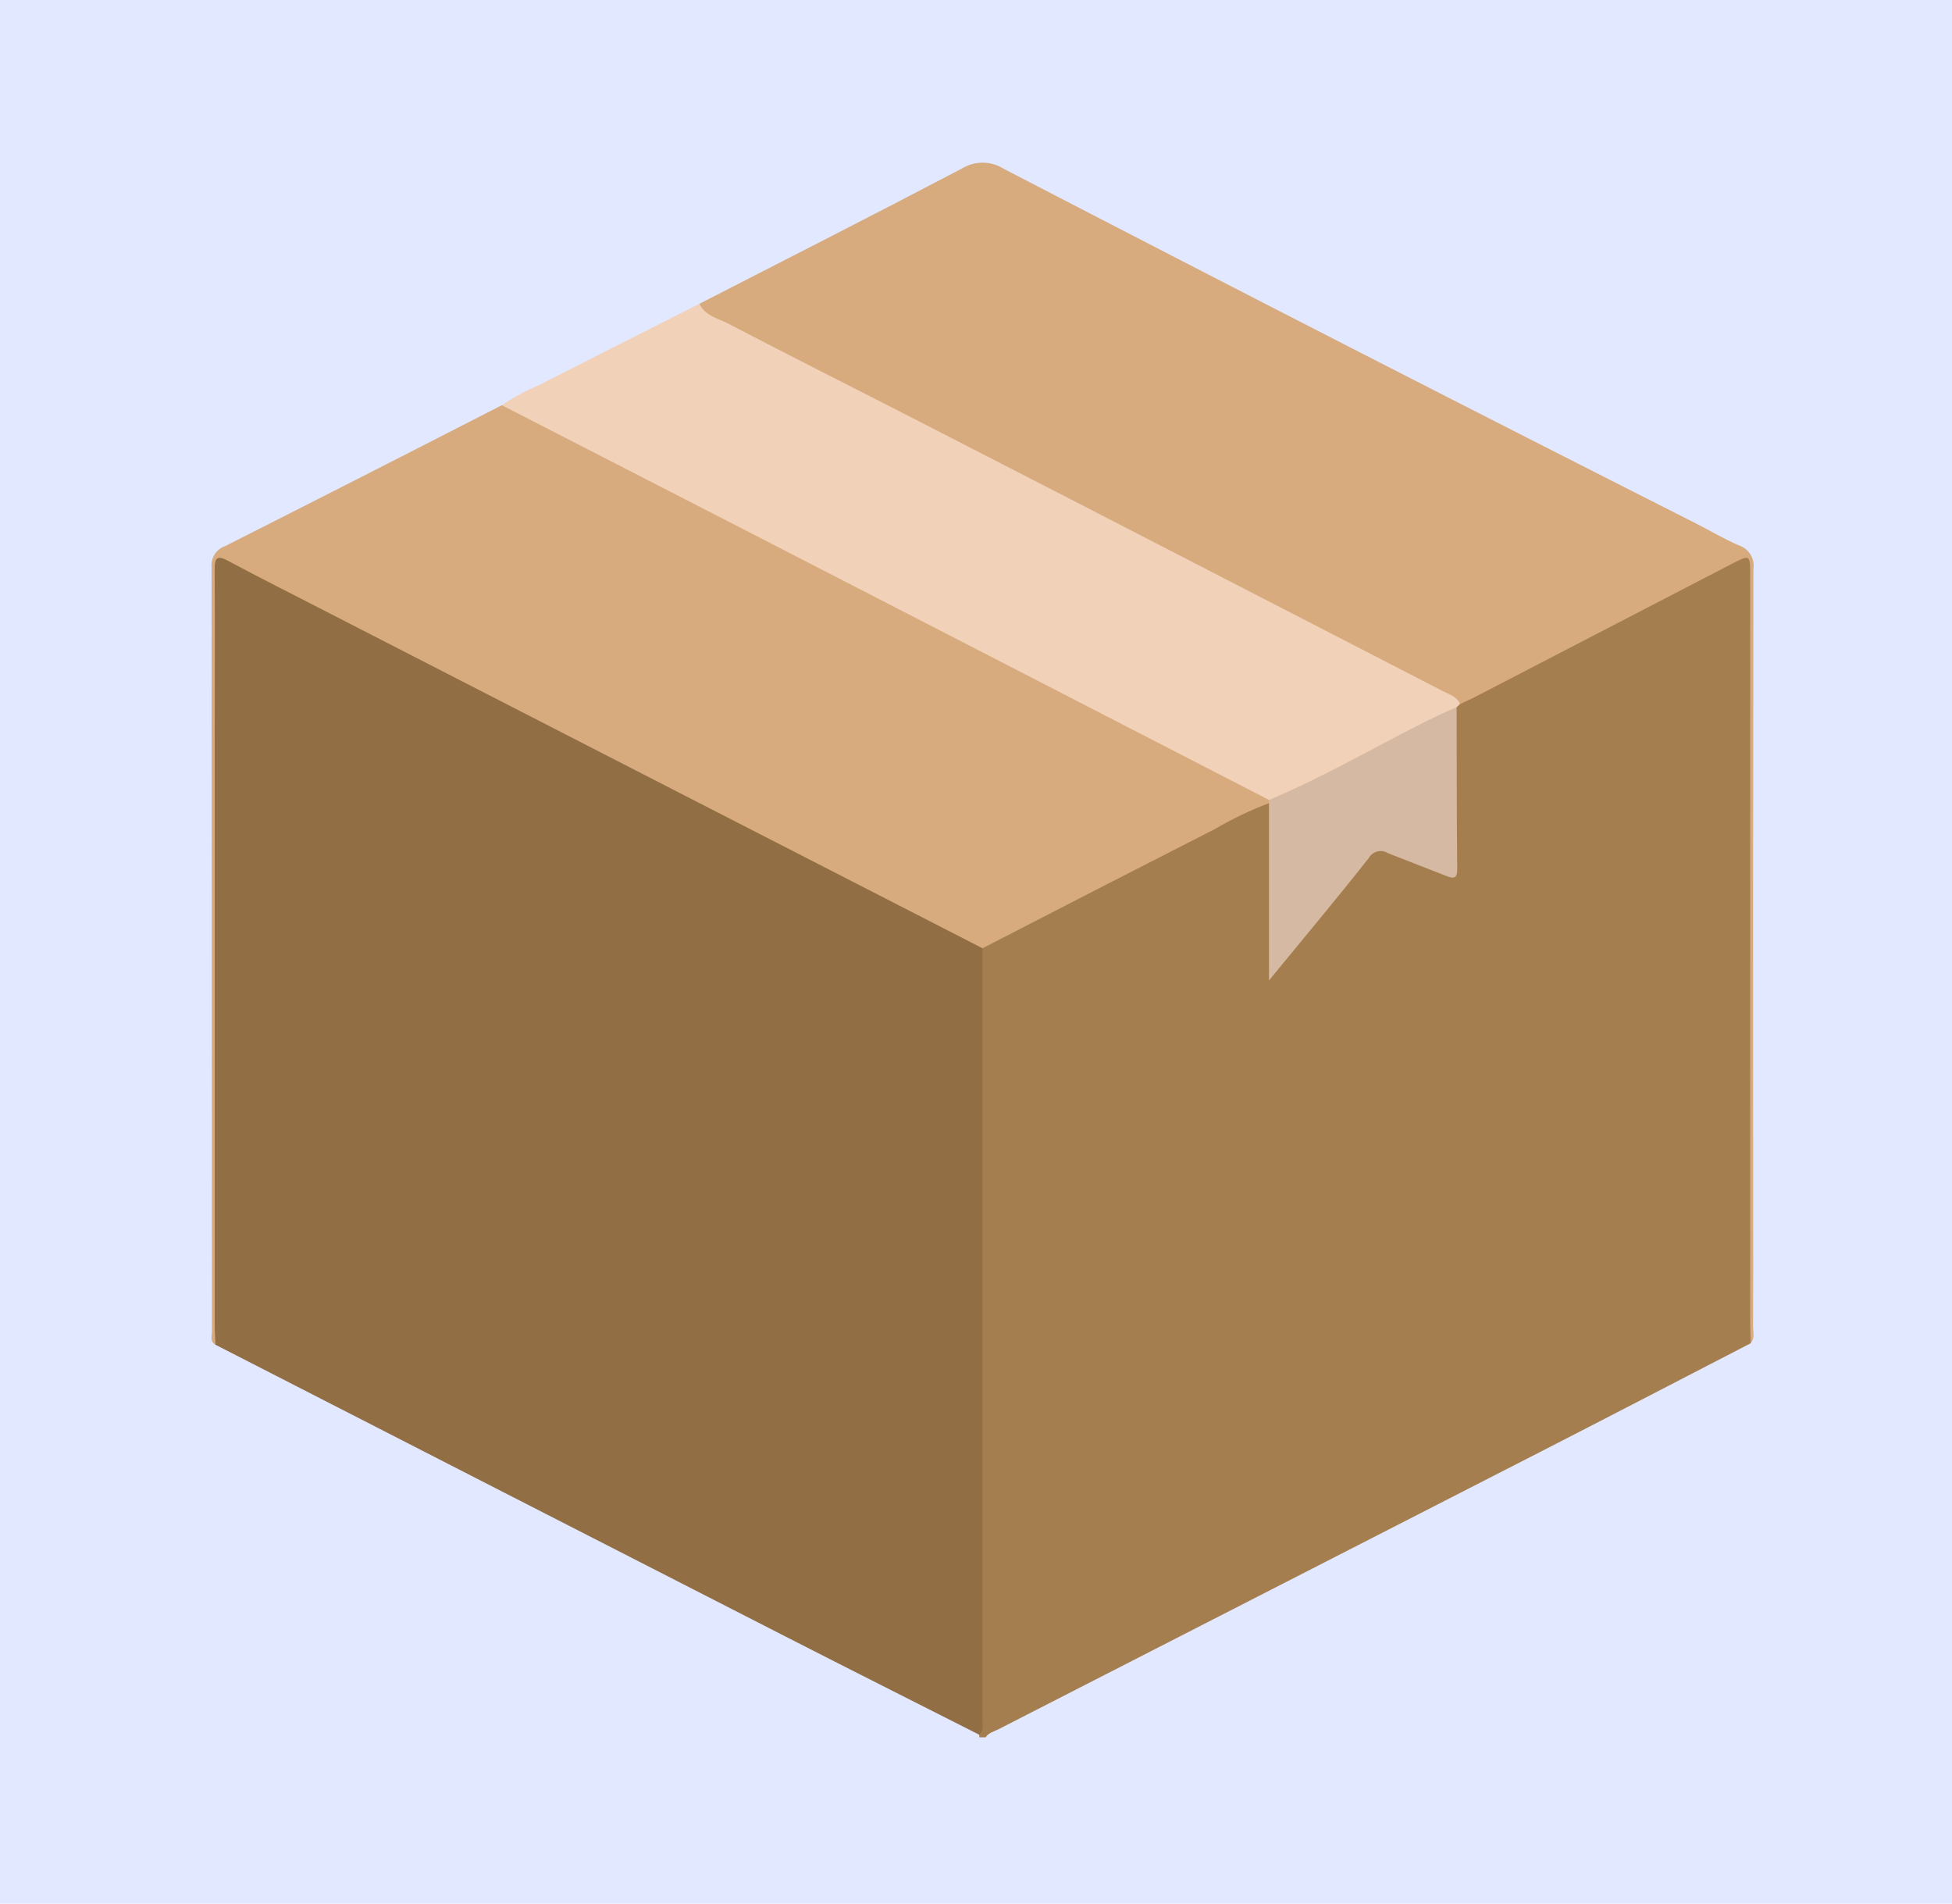
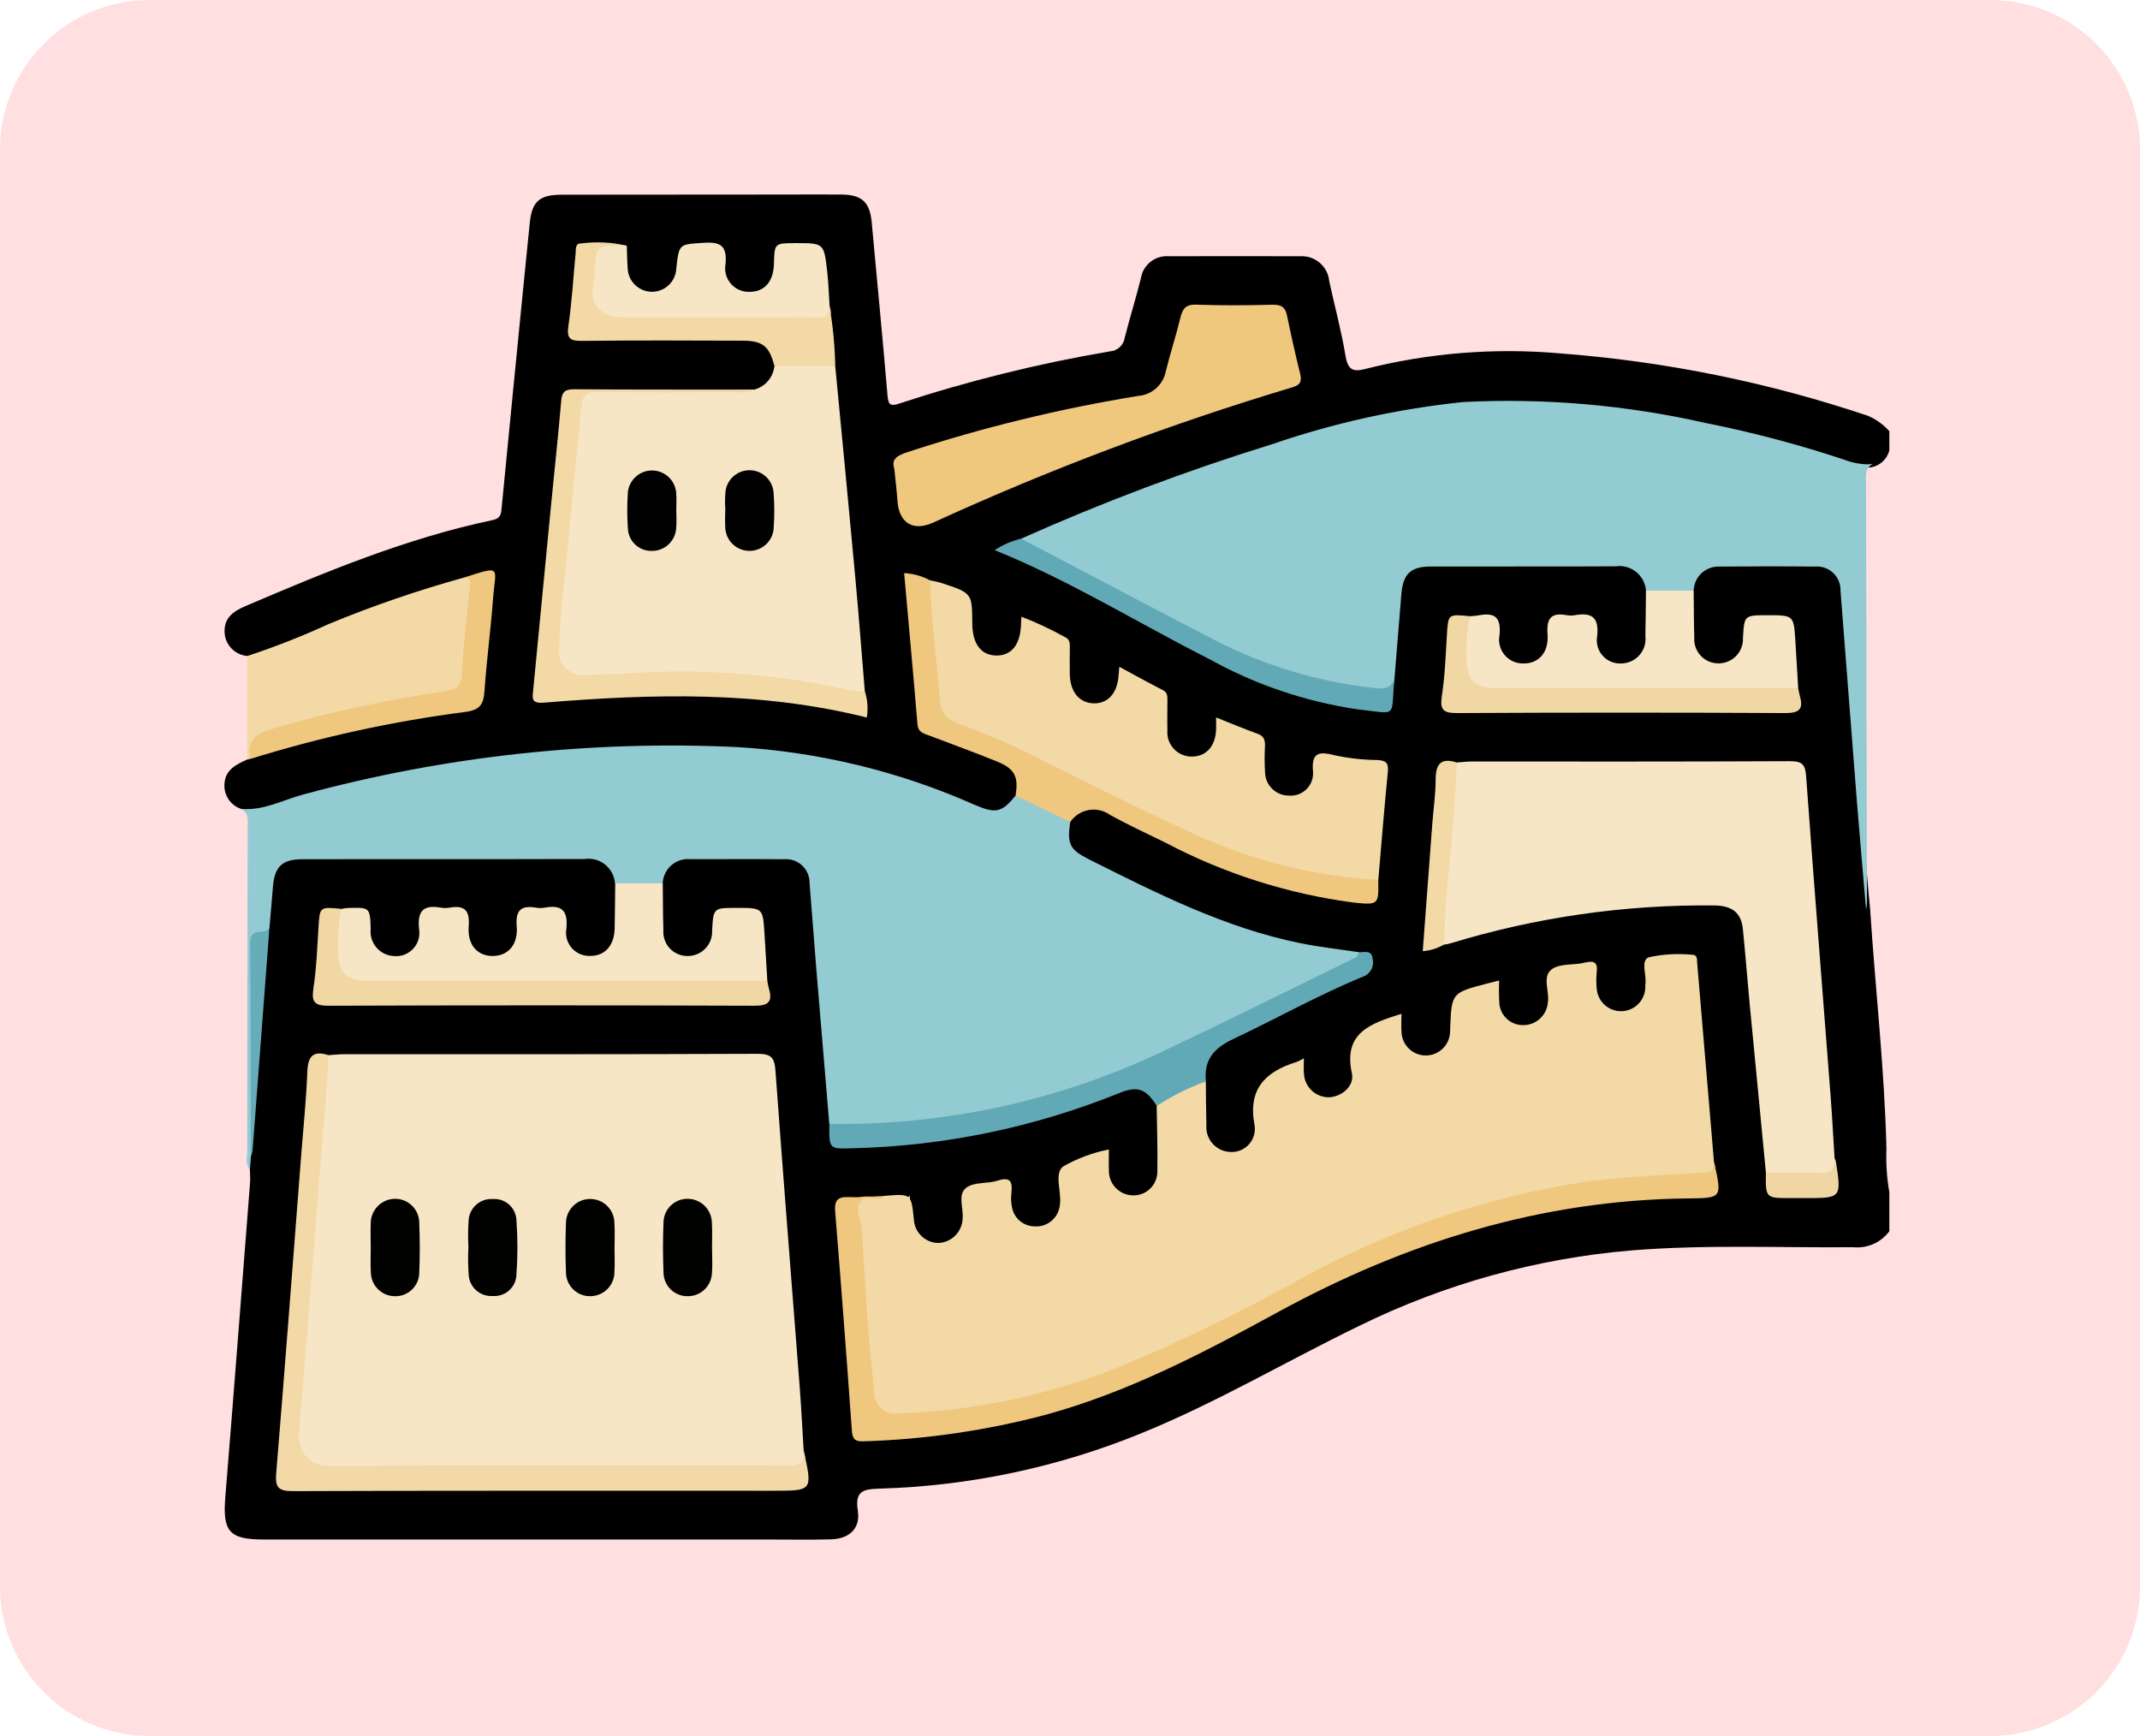
- <svg xmlns="http://www.w3.org/2000/svg" id="_16" data-name="16" width="120" height="117" viewBox="0 0 120 117">
+ <svg xmlns="http://www.w3.org/2000/svg" width="143" height="116" viewBox="0 0 143 116">
  <defs>
    <clipPath id="clip-path">
-       <rect id="Rectángulo_43105" data-name="Rectángulo 43105" width="94.8" height="96.78" fill="none" />
+       <rect id="Rectángulo_43446" data-name="Rectángulo 43446" width="111.249" height="89.883" transform="translate(0 0)" fill="none" />
    </clipPath>
  </defs>
-   <g id="Grupo_170571" data-name="Grupo 170571">
-     <g id="Grupo_158146" data-name="Grupo 158146">
-       <rect id="Rectángulo_36141" data-name="Rectángulo 36141" width="120" height="117" fill="#e1e8ff" />
-     </g>
-     <g id="Grupo_170570" data-name="Grupo 170570" transform="translate(13 10)">
-       <g id="Grupo_170570-2" data-name="Grupo 170570" clip-path="url(#clip-path)">
-         <path id="Trazado_165642" data-name="Trazado 165642" d="M124.391,87.761c-4.253,2.2-8.5,4.405-12.76,6.588q-16.743,8.577-33.493,17.142c-.271.139-.6.206-.782.494h-.379a1.309,1.309,0,0,0-.029-.169,3.754,3.754,0,0,1-.094-1.033q.014-22.642.007-45.284a8.735,8.735,0,0,1,.072-1.7c.188-.66.782-.878,1.308-1.133,3.314-1.606,6.533-3.4,9.84-5.015,1.895-.927,3.707-2.01,5.616-2.907.37-.173.755-.537,1.2-.126a3.048,3.048,0,0,1,.151,1.4c.009,2.833,0,5.667.008,8.668,1.751-2.109,3.381-4.1,5-6.108,1.244-1.543,1.235-1.55,3.062-.824.616.244,1.229.5,1.855.717,1.107.389,1.107.4,1.108-.827,0-2.526,0-5.053,0-7.578a4.547,4.547,0,0,1,.1-1.412.941.941,0,0,1,.3-.393c1.1-.679,2.268-1.248,3.415-1.837q6.273-3.222,12.526-6.482c.167-.088.338-.171.508-.254,1.414-.691,1.5-.638,1.5.919q0,23.012,0,46.024a5.074,5.074,0,0,1-.042,1.132" transform="translate(-29.761 -15.205)" fill="#a57e4f" />
-         <path id="Trazado_165643" data-name="Trazado 165643" d="M47.468,63.483q0,23.727,0,47.455c0,.3.1.643-.216.875-3.93-1.991-7.866-3.969-11.789-5.974Q17.889,96.855.321,87.855c-.224-.281-.109-.608-.109-.911Q.2,63.647.205,40.35c0-1.214.141-1.327,1.21-.783,6.778,3.445,13.556,6.892,20.3,10.412,2.49,1.3,5,2.556,7.5,3.835,5.7,2.917,11.368,5.906,17.1,8.775.436.218.974.338,1.159.894" transform="translate(-0.071 -15.202)" fill="#916e43" />
-         <path id="Trazado_165644" data-name="Trazado 165644" d="M47.4,57.684q-9.09-4.66-18.18-9.321L6.5,36.707c-1.823-.936-3.653-1.858-5.46-2.825-.659-.353-.849-.248-.843.512C.218,38.057.2,41.721.2,45.385q0,17.721,0,35.441c0,.41.029.819.045,1.229C-.118,81.85.03,81.495.03,81.2Q.018,57.726.007,34.248A1.239,1.239,0,0,1,.833,32.97q8.521-4.306,17.016-8.663a1.78,1.78,0,0,1,1.24.357c8.219,4.107,16.332,8.42,24.529,12.57q6,3.037,11.949,6.169c2.909,1.523,5.89,2.905,8.743,4.535a1.749,1.749,0,0,1,.745.563.252.252,0,0,1-.043.267A21.439,21.439,0,0,0,61.7,50.349Q54.537,54,47.4,57.684" transform="translate(0 -9.402)" fill="#d8ab7f" />
-         <path id="Trazado_165645" data-name="Trazado 165645" d="M113.54,72.557c-.012-.441-.036-.882-.036-1.324q0-22.955,0-45.91c0-1.234-.008-1.247-1.127-.668q-7.888,4.081-15.77,8.172c-.306.159-.625.295-.938.442q-6.8-3.42-13.54-6.954c-2.259-1.191-4.541-2.339-6.817-3.494C69.349,19.8,63.429,16.7,57.48,13.648c-2.692-1.379-5.452-2.634-8.052-4.191-.273-.164-.787-.235-.521-.785C54.29,5.909,59.687,3.171,65.044.358a2.439,2.439,0,0,1,2.58.021q21.2,10.993,42.5,21.77c.9.453,1.769.98,2.694,1.375a1.315,1.315,0,0,1,.886,1.44q-.036,19.983-.017,39.964c0,2.21.006,4.42-.006,6.629,0,.333.121.7-.143,1" transform="translate(-18.911 0)" fill="#d8ab7f" />
-         <path id="Trazado_165646" data-name="Trazado 165646" d="M41.277,14.154c.359.754,1.168.9,1.8,1.231,3.85,2.016,7.738,3.958,11.6,5.942q9.874,5.067,19.738,10.156,6.3,3.243,12.594,6.491c.385.2.836.317,1.027.776l-.207.2a1.767,1.767,0,0,1-.738.567c-3.238,1.6-6.4,3.363-9.661,4.919-.347.165-.687.5-1.129.214L62.346,37.461q-9.668-4.976-19.336-9.952-6.938-3.566-13.88-7.124a13.462,13.462,0,0,1,2.313-1.246c3.271-1.674,6.555-3.325,9.834-4.985" transform="translate(-11.281 -5.481)" fill="#f1d2b9" />
-         <path id="Trazado_165647" data-name="Trazado 165647" d="M106.108,60.314c2.368-1,4.632-2.211,6.9-3.408,1.523-.8,3.039-1.618,4.626-2.292.009,3.313,0,6.626.037,9.939.006.6-.221.612-.663.438-1.2-.473-2.4-.932-3.6-1.407a.838.838,0,0,0-1.173.3c-1.941,2.463-3.957,4.868-6.137,7.525V60.514l.009-.2" transform="translate(-41.087 -21.149)" fill="#d6b9a3" />
+   <g id="_16" data-name="16" transform="translate(4255 8404)">
+     <g id="_16-2" data-name="16">
+       <g id="Grupo_171381" data-name="Grupo 171381">
+         <rect id="Rectángulo_43284" data-name="Rectángulo 43284" width="143" height="116" rx="10" transform="translate(-4255 -8404)" fill="#ffdfe0" />
+       </g>
+       <g id="_16-3" data-name="16" transform="translate(-4240 -8391)">
+         <g id="Grupo_171213" data-name="Grupo 171213" clip-path="url(#clip-path)">
+           <path id="Trazado_168124" data-name="Trazado 168124" d="M1.105,41.049A1.637,1.637,0,0,1,0,39.372c.057-.945.787-1.29,1.52-1.619.084-.084.168-.169.251-.254a43.765,43.765,0,0,1,7.194-1.987A66.742,66.742,0,0,1,15.8,34.286c.963-.116,1.243-.564,1.3-1.48.111-1.91.327-3.814.556-5.714.181-1.5.009-1.665-1.469-1.314A113.571,113.571,0,0,0,3.263,30.565c-.545.234-1.088.641-1.737.268A1.657,1.657,0,0,1,.008,29.249c-.045-.935.556-1.39,1.36-1.733,5.381-2.3,10.777-4.548,16.532-5.759.544-.115.577-.374.618-.791q.723-7.456,1.465-14.911c.135-1.368.279-2.736.411-4.1.143-1.489.63-1.943,2.16-1.944Q30.051,0,37.547,0c1.232,0,2.463-.012,3.694,0,1.366.016,1.886.515,2.01,1.872.355,3.856.727,7.711,1.056,11.569.052.612.2.721.782.525a96.976,96.976,0,0,1,14.08-3.486,1.07,1.07,0,0,0,.988-.915c.339-1.329.749-2.64,1.081-3.971A1.748,1.748,0,0,1,63.1,4.123c2.933-.011,5.867-.006,8.8,0A1.837,1.837,0,0,1,73.825,5.8c.358,1.659.808,3.3,1.085,4.975.148.894.461,1.107,1.307.883a39.137,39.137,0,0,1,13.031-1.044,84.7,84.7,0,0,1,20.56,4.166,4.043,4.043,0,0,1,1.441,1.031v1.3a1.551,1.551,0,0,1-1.225,1.119,4.443,4.443,0,0,1-2.129-.29A81.775,81.775,0,0,0,89.529,14.19a44.945,44.945,0,0,0-16.5,1.89,175.356,175.356,0,0,0-19.593,7.1,4.54,4.54,0,0,0-1.093.481c.07.371.422.335.654.441,3.317,1.52,6.512,3.273,9.726,4.994,4.108,2.2,8.233,4.376,12.953,5.024,2,.275,2.293.04,2.227-2.1.115-1.874.212-3.748.464-5.607a1.814,1.814,0,0,1,1.952-1.783q6.495-.1,12.993,0c1.143.017,1.558.455,1.927,1.68a28.275,28.275,0,0,1,.007,3.255,1.922,1.922,0,0,1-3.839.16,1.543,1.543,0,0,0-2.295-1.1c-.433.246-.324.687-.38,1.064A1.869,1.869,0,0,1,86.5,31.5a1.791,1.791,0,0,1-1.582-1.559c-.3-1.4-.3-1.405-1.767-1.43-.834-.032-1.108.4-1.142,1.2-.052,1.224-.19,2.445-.266,3.669-.044.717.237.99.913,1,1.119.014,2.238.008,3.357.008q8.771,0,17.543,0c1.319,0,1.357-.063,1.311-1.32.038-1.192-.226-2.366-.236-3.554-.006-.768-.389-.972-1.081-.991-1.467-.042-1.52-.025-1.815,1.4a1.84,1.84,0,0,1-1.985,1.6,1.78,1.78,0,0,1-1.8-1.674,22.148,22.148,0,0,1-.026-3.456c.344-1.309.8-1.731,2.085-1.763,2.06-.05,4.122-.054,6.181,0a1.9,1.9,0,0,1,2.113,1.982c.384,3.737.6,7.487.9,11.231.262,3.305.428,6.616.764,9.914.347,5.337.959,10.656,1.09,16.01a13.493,13.493,0,0,0,.193,2.9v2.608a2.671,2.671,0,0,1-2.414,1.065c-4.92.041-9.842-.186-14.759.21A50.84,50.84,0,0,0,75.819,75.6c-4.866,2.36-9.529,5.129-14.555,7.172a50.032,50.032,0,0,1-17.5,3.7c-1.051.031-1.655.142-1.444,1.465.189,1.186-.556,1.89-1.79,1.924-1.41.038-2.823.01-4.234.011H2.638c-2.335,0-2.771-.533-2.58-2.862.572-7,1.107-13.992,1.652-20.989.022-.286-.006-.577-.01-.865a1.689,1.689,0,0,1-.023-.958C1.85,59.12,2.28,54.06,2.7,49a16.189,16.189,0,0,1,.275-3.124,1.822,1.822,0,0,1,1.811-1.691,2.714,2.714,0,0,1,.325-.02q9.531-.029,19.063.006c1.334.007,1.755.378,2.18,1.662a30.675,30.675,0,0,1,.008,3.252,1.857,1.857,0,0,1-1.854,1.991,1.783,1.783,0,0,1-1.967-1.848c-.058-1.005-.56-1.168-1.4-1.169-.821,0-1.253.209-1.316,1.137a1.8,1.8,0,0,1-1.942,1.88,1.781,1.781,0,0,1-1.86-1.852c-.062-1-.563-1.148-1.4-1.171-.927-.026-1.27.305-1.327,1.236a1.752,1.752,0,0,1-1.8,1.792,1.836,1.836,0,0,1-1.981-1.617c-.268-1.373-.268-1.373-1.788-1.392-.764,0-1.076.366-1.105,1.135-.044,1.19-.166,2.38-.291,3.564-.094.894.267,1.192,1.081,1.165.253-.008.506,0,.759,0H34.092c.217,0,.434,0,.651,0,1.236-.035,1.271-.073,1.241-1.3.04-1.229-.218-2.44-.247-3.664a.8.8,0,0,0-.837-.892c-1.488-.151-1.707-.014-2.065,1.485a1.832,1.832,0,0,1-1.956,1.509,1.779,1.779,0,0,1-1.814-1.664,22.185,22.185,0,0,1-.028-3.459c.34-1.309.8-1.737,2.078-1.769q3.09-.076,6.181,0a1.9,1.9,0,0,1,2.119,1.975c.389,3.736.593,7.487.907,11.23.127,1.511.169,3.029.38,4.532.064,1.588.061,1.493,1.69,1.449A50.938,50.938,0,0,0,55.2,61.341c1.531-.442,3-1.041,4.5-1.589,1.4-.514,2.232-.142,2.853,1.25a20.287,20.287,0,0,1,.048,4.323,1.894,1.894,0,0,1-1.85,1.788,2,2,0,0,1-1.9-1.624c-.1-.391.158-1.04-.622-1.037-.88,0-1.949.661-2.047,1.284-.08.5-.013,1.011-.054,1.515a2,2,0,0,1-1.9,1.984A2.034,2.034,0,0,1,52.3,67.38c-.079-.474.164-1.167-.759-1.124-1.391.066-1.862.37-1.911,1.348a7.507,7.507,0,0,1-.066,1.081,1.893,1.893,0,0,1-3.755-.033,7.049,7.049,0,0,1,0-1.748c-.52.394-1.116.243-1.682.286-3.119-.086-3.11-.022-2.833,3.024.282,3.092.491,6.193.712,9.292.059.831.235,1.65.228,2.482-.006.772.347.938,1.081.927A47,47,0,0,0,61.4,78.864c4.521-1.957,8.752-4.491,13.194-6.606a53.786,53.786,0,0,1,19.467-5.277c1.3-.092,2.592-.2,3.9-.194,1.411.008,1.562-.17,1.464-1.565a4.3,4.3,0,0,0-.12-.528c-.418-4.135-.7-8.283-1.149-12.416-.045-.411.058-.969-.5-1.087a2.914,2.914,0,0,0-2.118.1c-.484.291-.246.932-.282,1.42-.091,1.229-.663,1.937-1.689,2.042A1.889,1.889,0,0,1,91.4,52.862c-.063-.518.184-1.238-.816-1.166-1.391.1-1.783.336-1.842,1.3-.019.325,0,.652-.042.975a1.989,1.989,0,0,1-1.868,1.791,2.066,2.066,0,0,1-1.915-1.627c-.1-.391.187-1.047-.592-1.06-.977-.016-2.01.646-2.086,1.344-.055.5.008,1.014-.061,1.517a1.985,1.985,0,0,1-1.823,1.84,1.832,1.832,0,0,1-1.9-1.592c-.155-.958-.553-.877-1.242-.581-1.418.608-1.49.675-1.511,2.243a7.851,7.851,0,0,1-.032.868,1.924,1.924,0,0,1-1.7,1.825,1.815,1.815,0,0,1-2.014-1.433c-.179-.636-.378-.691-.971-.463-1.3.5-2.07,1.258-1.808,2.762a3.384,3.384,0,0,1-.047,1.189,1.99,1.99,0,0,1-1.9,1.635,1.944,1.944,0,0,1-1.857-1.672,24.424,24.424,0,0,1-.052-3.144c-.206-1.649.6-2.616,2.043-3.3,2.781-1.313,5.487-2.782,8.306-4.02.33-.145.689-.3.683-.748,0-.384-.286-.459-.6-.472A35.762,35.762,0,0,1,64.265,47.83c-2.27-.959-4.443-2.114-6.643-3.214-1.319-.66-1.557-1.226-1.281-2.727.96-1.2,1.529-1.361,2.874-.691,2.777,1.384,5.55,2.775,8.451,3.888A30.4,30.4,0,0,0,75.309,47c1.319.142,1.471.008,1.53-1.227.219-2.193.323-4.4.531-6.589.075-.8-.083-1.18-.935-1.129a11.4,11.4,0,0,1-2.473-.3c-.54-.087-.839.077-.887.64a2.726,2.726,0,0,1-.127.637,1.875,1.875,0,0,1-1.855,1.388,1.9,1.9,0,0,1-1.761-1.508,6.286,6.286,0,0,1-.106-1.4,2.512,2.512,0,0,0-2.314-1.944c-.341.054-.321.339-.4.567-.469,1.312-1.135,1.819-2.175,1.66-.962-.146-1.557-.977-1.616-2.261-.011-.253,0-.506-.008-.759a2.5,2.5,0,0,0-2.14-2.441c-.406-.062-.473.19-.6.457-.548,1.107-1.3,1.594-2.155,1.423-1.04-.207-1.571-.948-1.614-2.251-.008-.253,0-.507,0-.76a2.545,2.545,0,0,0-2.209-2.36c-.576-.032-.445.466-.557.764a1.949,1.949,0,0,1-2.05,1.426,1.768,1.768,0,0,1-1.633-1.859c.267-2.1-.839-2.85-2.613-3.146-.241-.075-.475-.173-.72-.235-.5-.126-.651.081-.6.566.27,2.836.519,5.673.776,8.51a1.2,1.2,0,0,0,.909,1.073c1.414.545,2.856,1.023,4.234,1.658a1.974,1.974,0,0,1,1.259,2.77c-.97,1.147-1.506,1.3-2.935.711A48.622,48.622,0,0,0,37.756,37.6a74.529,74.529,0,0,0-14.294-.2,93.094,93.094,0,0,0-17.016,2.71c-1.089.273-2.17.575-3.232.935a2.762,2.762,0,0,1-2.109,0" />
+           <path id="Trazado_168125" data-name="Trazado 168125" d="M1.105,41.049c1.5.139,2.8-.6,4.181-.966A93.832,93.832,0,0,1,34.242,36.92a45.707,45.707,0,0,1,15.9,3.866c1.414.607,1.812.494,2.715-.617a7.568,7.568,0,0,1,3.658,1.757c-.216,1.478-.041,1.844,1.259,2.5,4.539,2.271,9.068,4.573,14.1,5.594,1.3.265,2.632.41,3.949.61.243.527-.221.626-.51.764-5.838,2.8-11.451,6.077-17.589,8.225a48.574,48.574,0,0,1-12.4,2.578,31.172,31.172,0,0,1-3.678.2,1.713,1.713,0,0,1-1.232-.3q-.439-5.235-.876-10.47c-.154-1.873-.282-3.747-.442-5.619a1.567,1.567,0,0,0-1.7-1.592c-2.1-.02-4.193,0-6.289-.007a1.687,1.687,0,0,0-1.823,1.614,3.587,3.587,0,0,1-3.189,0A1.776,1.776,0,0,0,24.067,44.4c-6.278.019-12.556,0-18.834.013-1.387,0-1.889.5-1.995,1.851-.073.935-.159,1.868-.239,2.8a2.793,2.793,0,0,0-.94,2.592c.075,4.223-.07,8.443-.3,12.66-.019.28-.038.561-.056.841-.343-.371-.18-.827-.18-1.24q0-10.766.027-21.532c0-.49.126-1.03-.442-1.335" fill="#93cbd3" />
+           <path id="Trazado_168126" data-name="Trazado 168126" d="M1.526,30.833A51.388,51.388,0,0,0,6.957,28.7a78.709,78.709,0,0,1,9.105-3.123c.637-.182.647.27.619.664-.146,2.048-.359,4.091-.559,6.135-.082.833-.734,1-1.393,1.1-1.889.293-3.77.62-5.633,1.056-1.686.394-3.36.833-5.038,1.256-1.111.28-2.052.669-2.324,1.92l-.21.041q0-3.461,0-6.921" fill="#f3d9a6" />
+           <path id="Trazado_168127" data-name="Trazado 168127" d="M6.943,57.508c.359-.023.719-.065,1.079-.065,9.2,0,18.4.012,27.594-.026.888,0,1.137.225,1.2,1.1.515,7.112,1.088,14.219,1.635,21.329.1,1.37.17,2.743.254,4.114.333,1.023-.213,1.245-1.022,1.284-.326.015-.651.014-.977.014H7.732c-.217,0-.434,0-.651-.005-1.659-.054-2.522-.9-2.388-2.526.407-4.935.739-9.875,1.169-14.808.267-3.06.432-6.128.728-9.186a2.053,2.053,0,0,1,.353-1.227" fill="#f7e6c6" />
+           <path id="Trazado_168128" data-name="Trazado 168128" d="M44.091,66.916A1,1,0,0,1,44.2,66.9c1.693-.126,1.693-.126,1.866,1.578a1.663,1.663,0,0,0,1.623,1.579,1.684,1.684,0,0,0,1.632-1.575c.092-.725-.368-1.662.263-2.129.522-.385,1.4-.241,2.083-.462.859-.279.994.077.921.8a2.924,2.924,0,0,0,.035.971,1.547,1.547,0,0,0,1.538,1.286,1.572,1.572,0,0,0,1.617-1.189,1.543,1.543,0,0,0,.055-.319c.093-.85-.391-2.009.195-2.488A10.111,10.111,0,0,1,59.1,63.808c0,.519-.019.949,0,1.377a1.634,1.634,0,0,0,1.6,1.692,1.592,1.592,0,0,0,1.637-1.65c.026-1.443-.026-2.887-.044-4.331-.021-.072-.049-.173-.007-.2a5.472,5.472,0,0,1,3.291-1.434c.011.976.01,1.953.038,2.929a1.66,1.66,0,0,0,1.636,1.786,1.541,1.541,0,0,0,1.579-1.8c-.457-2.414.725-3.569,2.8-4.212a4.677,4.677,0,0,0,.5-.244c0,.425-.027.736.005,1.042a1.657,1.657,0,0,0,1.644,1.559c.845-.015,1.745-.736,1.558-1.6-.593-2.73,1.25-3.328,3.313-3.979,0,.442-.032.856.006,1.263a1.622,1.622,0,0,0,3.235.039,2.509,2.509,0,0,0,.012-.325C82,53.34,82,53.34,84.378,52.719c.237-.062.476-.118.8-.2a14.491,14.491,0,0,0,.008,1.466A1.578,1.578,0,0,0,86.753,55.5a1.648,1.648,0,0,0,1.68-1.52c.118-.757-.409-1.742.274-2.223.557-.393,1.469-.252,2.2-.434.626-.154.865-.015.79.645a5.237,5.237,0,0,0,0,1.084,1.625,1.625,0,0,0,3.24.037c.017-.106-.007-.219.011-.325.1-.618-.349-1.592.235-1.8a9.307,9.307,0,0,1,2.9-.166c.363,0,.308.335.328.575q.564,6.646,1.124,13.295c.293.923-.366.91-.956.983-1.9.237-3.821.219-5.728.422a52.419,52.419,0,0,0-16.062,4.35c-3.7,1.665-7.226,3.659-10.832,5.5a53.03,53.03,0,0,1-18.881,5.778,14.571,14.571,0,0,1-1.736.03c-1.558-.028-2.093-.426-2.291-2-.293-2.329-.373-4.68-.556-7.02-.107-1.369-.18-2.742-.32-4.106-.17-1.659.031-1.728,1.381-1.621a.991.991,0,0,0,.531-.072" fill="#f3d9a6" />
+           <path id="Trazado_168129" data-name="Trazado 168129" d="M110.135,18.014c-.569.307-.443.848-.442,1.339q.03,14,.062,27.992a2.8,2.8,0,0,1-.06.425c-.206-2.411-.423-4.821-.614-7.232-.372-4.689-.725-9.38-1.094-14.069a1.567,1.567,0,0,0-1.685-1.61c-2.135-.023-4.271-.017-6.407,0a1.654,1.654,0,0,0-1.72,1.607,3.582,3.582,0,0,1-3.188,0,1.774,1.774,0,0,0-2.037-1.623c-4.113.022-8.226,0-12.339.013-1.368,0-1.863.507-1.971,1.875-.147,1.869-.3,3.737-.457,5.606-.031.948-.693.98-1.372.9a29.84,29.84,0,0,1-7.375-1.722,110.236,110.236,0,0,1-12-6.055c-1.148-.616-2.318-1.186-3.471-1.791-.293-.154-.739-.18-.729-.675A149.257,149.257,0,0,1,70.02,16.677a57.44,57.44,0,0,1,12.765-2.813,59.64,59.64,0,0,1,16.147,1.392,76.415,76.415,0,0,1,9.715,2.6,4.2,4.2,0,0,0,1.488.157" fill="#93cbd3" />
+           <path id="Trazado_168130" data-name="Trazado 168130" d="M35.4,13.036a1.822,1.822,0,0,0,1.346-1.567,5.335,5.335,0,0,1,4.067,0c.444,4.66.9,9.32,1.327,13.982.238,2.58.435,5.165.65,7.747a1.42,1.42,0,0,1-1.341.165,58.291,58.291,0,0,0-14.015-1.129c-.832.021-1.647.213-2.483.216-2.285.009-2.96-.617-2.906-2.874.04-1.661.266-3.312.43-4.965.321-3.236.6-6.475.945-9.708.192-1.807.229-1.789,2.009-1.806,3.324-.031,6.648.088,9.971-.061" fill="#f7e6c6" />
+           <path id="Trazado_168131" data-name="Trazado 168131" d="M82.346,37.951c.323-.022.647-.064.97-.065,7.1,0,14.2.012,21.295-.023.795,0,1.019.2,1.077.994.523,7.184,1.1,14.365,1.65,21.547.1,1.334.169,2.671.253,4.006.277.911-.152,1.312-1.011,1.273-1.2-.054-2.437.335-3.578-.326q-.547-5.718-1.1-11.437c-.153-1.619-.275-3.241-.441-4.858-.111-1.079-.725-1.556-1.943-1.56A58.259,58.259,0,0,0,81.9,50.043a3.673,3.673,0,0,1-.418.081A1.464,1.464,0,0,1,81.2,48.8c.35-3.235.48-6.488.814-9.724a1.915,1.915,0,0,1,.334-1.122" fill="#f7e6c6" />
+           <path id="Trazado_168132" data-name="Trazado 168132" d="M47.151,25.78c.245.055.495.092.733.169,2.075.676,2.074.678,2.087,2.712.008,1.361.581,2.126,1.6,2.142s1.618-.734,1.656-2.093c0-.143.016-.286.029-.5a22.266,22.266,0,0,1,2.925,1.371c.331.152.31.442.307.736-.007.579-.01,1.158,0,1.737.019,1.175.633,1.92,1.592,1.944s1.589-.689,1.667-1.872c.009-.143.023-.286.047-.571,1.008.543,1.943,1.066,2.9,1.552.339.173.315.438.315.725,0,.652-.017,1.3,0,1.955a1.623,1.623,0,0,0,1.634,1.768c.954-.005,1.566-.676,1.619-1.786.012-.25,0-.5,0-.829.975.387,1.866.764,2.776,1.092.43.155.506.43.49.831a15.727,15.727,0,0,0,.005,1.737,1.59,1.59,0,0,0,1.615,1.563,1.487,1.487,0,0,0,1.593-1.554c-.131-1.374.409-1.409,1.5-1.13a14.229,14.229,0,0,0,2.8.306c.551.029.758.179.7.771-.237,2.411-.431,4.827-.64,7.241a1.421,1.421,0,0,1-1.231.242,38.815,38.815,0,0,1-12.637-3.7c-4.124-1.93-8.111-4.144-12.3-5.942-.7-.3-1.434-.5-2.113-.85a2.266,2.266,0,0,1-1.309-1.859c-.268-2.187-.373-4.39-.639-6.578a1.464,1.464,0,0,1,.275-1.33" fill="#f3d9a6" />
+           <path id="Trazado_168133" data-name="Trazado 168133" d="M44.756,18.311c-.21-.652.218-.874.856-1.09a101.907,101.907,0,0,1,15.444-3.765,2.044,2.044,0,0,0,1.853-1.674c.295-1.19.679-2.358.966-3.549.147-.608.359-.9,1.069-.876,1.7.063,3.4.046,5.1.006.575-.014.844.164.959.725q.4,1.961.882,3.907c.135.547-.051.753-.572.9a185.377,185.377,0,0,0-23.974,9.034c-1.353.6-2.271,0-2.37-1.467-.046-.685-.132-1.367-.211-2.154" fill="#efc77d" />
+           <path id="Trazado_168134" data-name="Trazado 168134" d="M44.091,66.916c-.472.472-1.313-.182-1.657.472-.3.576.127,1.191.161,1.8.2,3.622.423,7.244.829,10.852a1.391,1.391,0,0,0,1.65,1.406A43.671,43.671,0,0,0,59.98,78.266a116.506,116.506,0,0,0,12.146-5.935,57.437,57.437,0,0,1,18.412-6.3c2.669-.4,5.367-.483,8.056-.657.51-.033.956-.021.947-.7.539,2.377.539,2.383-1.741,2.406-9.8.1-18.837,2.923-27.387,7.588-4.974,2.713-9.994,5.35-15.511,6.862a53.929,53.929,0,0,1-12.2,1.781c-.568.022-.738-.149-.778-.713q-.522-7.307-1.114-14.608c-.064-.771.141-1.026.9-1,.792.031,1.589-.045,2.383-.075" fill="#efc77e" />
+           <path id="Trazado_168135" data-name="Trazado 168135" d="M26.1,46.022h3.188c.013,1.046.008,2.092.041,3.137A1.607,1.607,0,0,0,31,50.881a1.624,1.624,0,0,0,1.585-1.7c.084-1.515.084-1.515,1.643-1.515,1.75,0,1.751,0,1.859,1.747q.1,1.563.188,3.127a1.96,1.96,0,0,1-1.437.347q-12.459.009-24.918,0c-1.993,0-2.663-.694-2.667-2.69a3.186,3.186,0,0,1,.555-2.463,3.9,3.9,0,0,1,.426-.061c1.489-.045,1.489-.044,1.535,1.4a1.642,1.642,0,0,0,1.583,1.815A1.555,1.555,0,0,0,13,49.053c-.124-1.253.351-1.6,1.48-1.4a1.579,1.579,0,0,0,.54,0c1.015-.183,1.385.165,1.3,1.246-.1,1.25.59,1.985,1.608,1.981s1.7-.743,1.6-1.994c-.092-1.1.32-1.4,1.312-1.233a1.585,1.585,0,0,0,.541,0c1.153-.215,1.587.179,1.465,1.407a1.549,1.549,0,0,0,1.55,1.816c1,.028,1.651-.674,1.677-1.828.023-1.01.026-2.021.038-3.031" fill="#f7e6c6" />
+           <path id="Trazado_168136" data-name="Trazado 168136" d="M6.943,57.508c-.091,2.73-.4,5.443-.6,8.164-.15,2.079-.318,4.156-.485,6.234C5.576,75.412,5.316,78.921,5,82.425c-.128,1.4.442,2.539,2.1,2.527,10.124-.074,20.247-.04,30.371-.03.7,0,1.345.032,1.242-.96.582,2.652.582,2.652-2.018,2.652-10.7,0-21.411-.015-32.117.025-.987,0-1.2-.247-1.121-1.2.584-7.062,1.117-14.127,1.665-21.191.145-1.875.342-3.747.413-5.624.039-1.044.386-1.448,1.415-1.117" fill="#f3d9a7" />
+           <path id="Trazado_168137" data-name="Trazado 168137" d="M94.987,26.465h3.188c.013,1.046.009,2.092.041,3.137a1.61,1.61,0,0,0,1.669,1.724,1.627,1.627,0,0,0,1.585-1.7c.084-1.516.084-1.516,1.642-1.516,1.751,0,1.752,0,1.86,1.747.065,1.042.125,2.085.188,3.128a1.961,1.961,0,0,1-1.436.344q-9.2.01-18.4,0c-1.989-.006-2.658-.694-2.661-2.69a3.185,3.185,0,0,1,.553-2.462c.215-.021.432-.028.644-.067,1.07-.2,1.442.189,1.345,1.307a1.589,1.589,0,0,0,1.569,1.917c1.029.02,1.728-.711,1.636-1.96-.077-1.051.235-1.464,1.284-1.267a1.56,1.56,0,0,0,.541,0c1.111-.19,1.626.11,1.493,1.389a1.553,1.553,0,0,0,1.643,1.836A1.638,1.638,0,0,0,94.949,29.5c.023-1.012.026-2.025.038-3.038" fill="#f7e6c6" />
+           <path id="Trazado_168138" data-name="Trazado 168138" d="M47.151,25.78c.051,2.738.469,5.446.676,8.171.066.874.783,1.273,1.521,1.524a45.726,45.726,0,0,1,5.445,2.409c3.07,1.513,6.123,3.063,9.232,4.49A34.4,34.4,0,0,0,77.1,45.8c.027,1.65.024,1.68-1.63,1.513A37.444,37.444,0,0,1,62.864,43.3c-1.232-.6-2.475-1.18-3.675-1.838a1.885,1.885,0,0,0-2.673.466l-3.658-1.757c.216-1.259-.041-1.8-1.224-2.281-1.5-.611-3.025-1.162-4.54-1.74-.363-.138-.741-.2-.786-.741-.278-3.344-.585-6.684-.891-10.114a4.076,4.076,0,0,1,1.734.487" fill="#efc77e" />
+           <path id="Trazado_168139" data-name="Trazado 168139" d="M35.4,13.036c-.343.3-.76.17-1.144.172-3.072.011-6.144.021-9.215-.005-.745-.006-1.1.071-1.195,1.012-.375,3.675-.718,7.352-1.057,11.031a50.347,50.347,0,0,0-.419,5.042A1.6,1.6,0,0,0,24.238,32.1c2.159-.05,4.311-.249,6.478-.226a51.356,51.356,0,0,1,11.11,1.247,6.2,6.2,0,0,0,.967.074,3.741,3.741,0,0,1,.129,1.75c-7.143-1.786-14.356-1.588-21.58-.991-.867.072-.765-.313-.713-.849q.606-6.207,1.2-12.414c.224-2.3.475-4.6.672-6.908.051-.592.25-.777.854-.772,4.015.029,8.03.019,12.045.022" fill="#f3d9a6" />
+           <path id="Trazado_168140" data-name="Trazado 168140" d="M65.583,59.257A16.049,16.049,0,0,0,62.3,60.9c-.73-1.145-1.268-1.363-2.52-.856a50.692,50.692,0,0,1-17.7,3.681c-1.686.05-1.684.107-1.659-1.627a50.109,50.109,0,0,0,22.153-4.783c4.366-2.067,8.692-4.219,13.031-6.344.105-.051.148-.227.22-.344.37.012.849-.172.9.455a1,1,0,0,1-.655,1.182c-2.97,1.222-5.773,2.8-8.673,4.169-1.263.6-1.98,1.386-1.808,2.826" fill="#61a9b7" />
+           <path id="Trazado_168141" data-name="Trazado 168141" d="M7.809,47.727a12.678,12.678,0,0,0-.219,2.792c.024,1.486.531,2.017,2,2.017q13.343,0,26.683,0c.036.176.06.356.111.528.268.914-.07,1.144-1,1.141q-14.2-.051-28.408,0c-.915,0-1.178-.2-1.036-1.14.205-1.354.256-2.732.342-4.1s.069-1.377,1.523-1.235" fill="#f0d7a4" />
+           <path id="Trazado_168142" data-name="Trazado 168142" d="M26.883,3.426c.019.5.021,1.01.061,1.513a1.625,1.625,0,0,0,3.246.025c.182-1.715.187-1.637,1.9-1.742,1.141-.071,1.479.277,1.394,1.4a1.575,1.575,0,0,0,1.6,1.88c1.007,0,1.6-.682,1.633-1.876.035-1.38.035-1.38,1.469-1.38,1.861,0,1.873,0,2.087,1.874.089.788.113,1.583.166,2.375.214.585-.025.893-.6.994a1.968,1.968,0,0,1-.322.04c-4.365.024-8.73.093-13.092-.036A2.1,2.1,0,0,1,24.3,5.934c.016-.215.057-.429.078-.644.217-2.2.243-2.224,2.509-1.864" fill="#f7e6c6" />
+           <path id="Trazado_168143" data-name="Trazado 168143" d="M83.212,28.17a12.669,12.669,0,0,0-.219,2.791c.024,1.487.529,2.018,2,2.018q10.083,0,20.166,0c.036.176.06.356.111.528.267.912-.068,1.146-1,1.141q-10.947-.057-21.894,0c-.919.005-1.172-.2-1.028-1.142.206-1.353.254-2.731.339-4.1s.069-1.376,1.523-1.234" fill="#f0d7a4" />
+           <path id="Trazado_168144" data-name="Trazado 168144" d="M26.883,3.426c-.144,0-.289.008-.433.008-1.617.008-1.615.007-1.69,1.659a4.057,4.057,0,0,1-.08.64c-.332,1.589.376,2.464,2.054,2.47,3.5.014,7,0,10.5,0,.794,0,1.589-.028,2.381.01.546.026.816-.171.82-.719a26.181,26.181,0,0,1,.379,3.971H36.749c-.338-1.324-.767-1.691-2.1-1.7-3.582-.012-7.164-.03-10.745.014-.816.011-1.045-.155-.922-1.008.234-1.608.328-3.236.482-4.856.026-.275-.038-.665.378-.651a8.622,8.622,0,0,1,3.042.154" fill="#f3d9a6" />
+           <path id="Trazado_168145" data-name="Trazado 168145" d="M53.234,22.992c4.348,2.281,8.685,4.584,13.049,6.836a30.515,30.515,0,0,0,10.4,3.129c.593.072,1.244.171,1.5-.622-.268,2.693.31,2.369-2.5,2.059a29.156,29.156,0,0,1-9.891-3.362c-4.754-2.4-9.286-5.234-14.325-7.27a5.507,5.507,0,0,1,1.772-.77" fill="#61a9b7" />
+           <path id="Trazado_168146" data-name="Trazado 168146" d="M1.734,37.712c-.274-1.244.421-1.723,1.492-2.014A82.445,82.445,0,0,1,14.767,33.19c.729-.09,1.087-.366,1.12-1.228.072-1.893.3-3.782.511-5.667.041-.369.126-.638-.336-.718,2.52-.815,2.044-.681,1.884,1.44-.155,2.052-.427,4.1-.571,6.149-.062.883-.278,1.276-1.286,1.407A85.087,85.087,0,0,0,1.734,37.712" fill="#efc77e" />
+           <path id="Trazado_168147" data-name="Trazado 168147" d="M82.346,37.951c-.1,2.746-.335,5.482-.624,8.216-.138,1.313-.164,2.637-.24,3.957a3.378,3.378,0,0,1-1.411.435c.213-2.848.421-5.654.634-8.459.076-1.01.228-2.019.229-3.029,0-1.048.381-1.452,1.412-1.12" fill="#f2d9a6" />
+           <path id="Trazado_168148" data-name="Trazado 168148" d="M1.756,64.316c-.01-4.773,0-9.546-.046-14.319-.011-1.064.934-.528,1.289-.933q-.56,7.422-1.123,14.843a2,2,0,0,1-.12.409" fill="#67acb9" />
+           <path id="Trazado_168149" data-name="Trazado 168149" d="M103,65.357c1.188,0,2.38-.048,3.564.019.767.044,1.049-.255,1.024-.966a.765.765,0,0,1,.089.194c.379,2.455.378,2.455-2.076,2.455h-.97c-1.65,0-1.65,0-1.631-1.7" fill="#efd6a4" />
+           <path id="Trazado_168150" data-name="Trazado 168150" d="M9.773,70.289c0-.507-.024-1.015,0-1.52a1.638,1.638,0,0,1,1.642-1.664,1.609,1.609,0,0,1,1.6,1.595c.044,1.121.049,2.246,0,3.366a1.586,1.586,0,0,1-1.633,1.548,1.613,1.613,0,0,1-1.6-1.588c-.038-.576-.007-1.158-.008-1.737" fill="#010100" />
+           <path id="Trazado_168151" data-name="Trazado 168151" d="M16.3,70.315a14.353,14.353,0,0,1,.012-1.736,1.516,1.516,0,0,1,1.6-1.458,1.479,1.479,0,0,1,1.6,1.445,25.475,25.475,0,0,1,0,3.581A1.477,1.477,0,0,1,17.924,73.6a1.507,1.507,0,0,1-1.608-1.442,14.913,14.913,0,0,1-.015-1.844" fill="#010100" />
+           <path id="Trazado_168152" data-name="Trazado 168152" d="M26.065,70.451c0,.507.025,1.015-.006,1.52A1.62,1.62,0,0,1,24.4,73.613a1.6,1.6,0,0,1-1.581-1.6c-.043-1.084-.041-2.173,0-3.257a1.619,1.619,0,1,1,3.238-.041c.037.577.008,1.158.008,1.737" fill="#010100" />
+           <path id="Trazado_168153" data-name="Trazado 168153" d="M32.582,70.436c0,.543.035,1.089-.008,1.628a1.61,1.61,0,0,1-1.636,1.55,1.592,1.592,0,0,1-1.6-1.586c-.045-1.12-.048-2.246,0-3.366a1.6,1.6,0,0,1,1.631-1.557,1.628,1.628,0,0,1,1.6,1.594c.039.576.008,1.158.007,1.737" fill="#010100" />
+           <path id="Trazado_168154" data-name="Trazado 168154" d="M33.471,21.1a7.224,7.224,0,0,1,.013-1.3,1.616,1.616,0,0,1,3.21.117,16.184,16.184,0,0,1,.01,2.278,1.621,1.621,0,1,1-3.242-.01c-.025-.36,0-.723,0-1.085h.013" fill="#010101" />
+           <path id="Trazado_168155" data-name="Trazado 168155" d="M30.192,21.1c0,.4.032.8-.008,1.193a1.613,1.613,0,0,1-1.668,1.519,1.56,1.56,0,0,1-1.56-1.513,16.976,16.976,0,0,1-.008-2.278,1.621,1.621,0,0,1,3.241-.006c.026.36.005.723,0,1.085" fill="#010101" />
+         </g>
      </g>
    </g>
  </g>
</svg>
